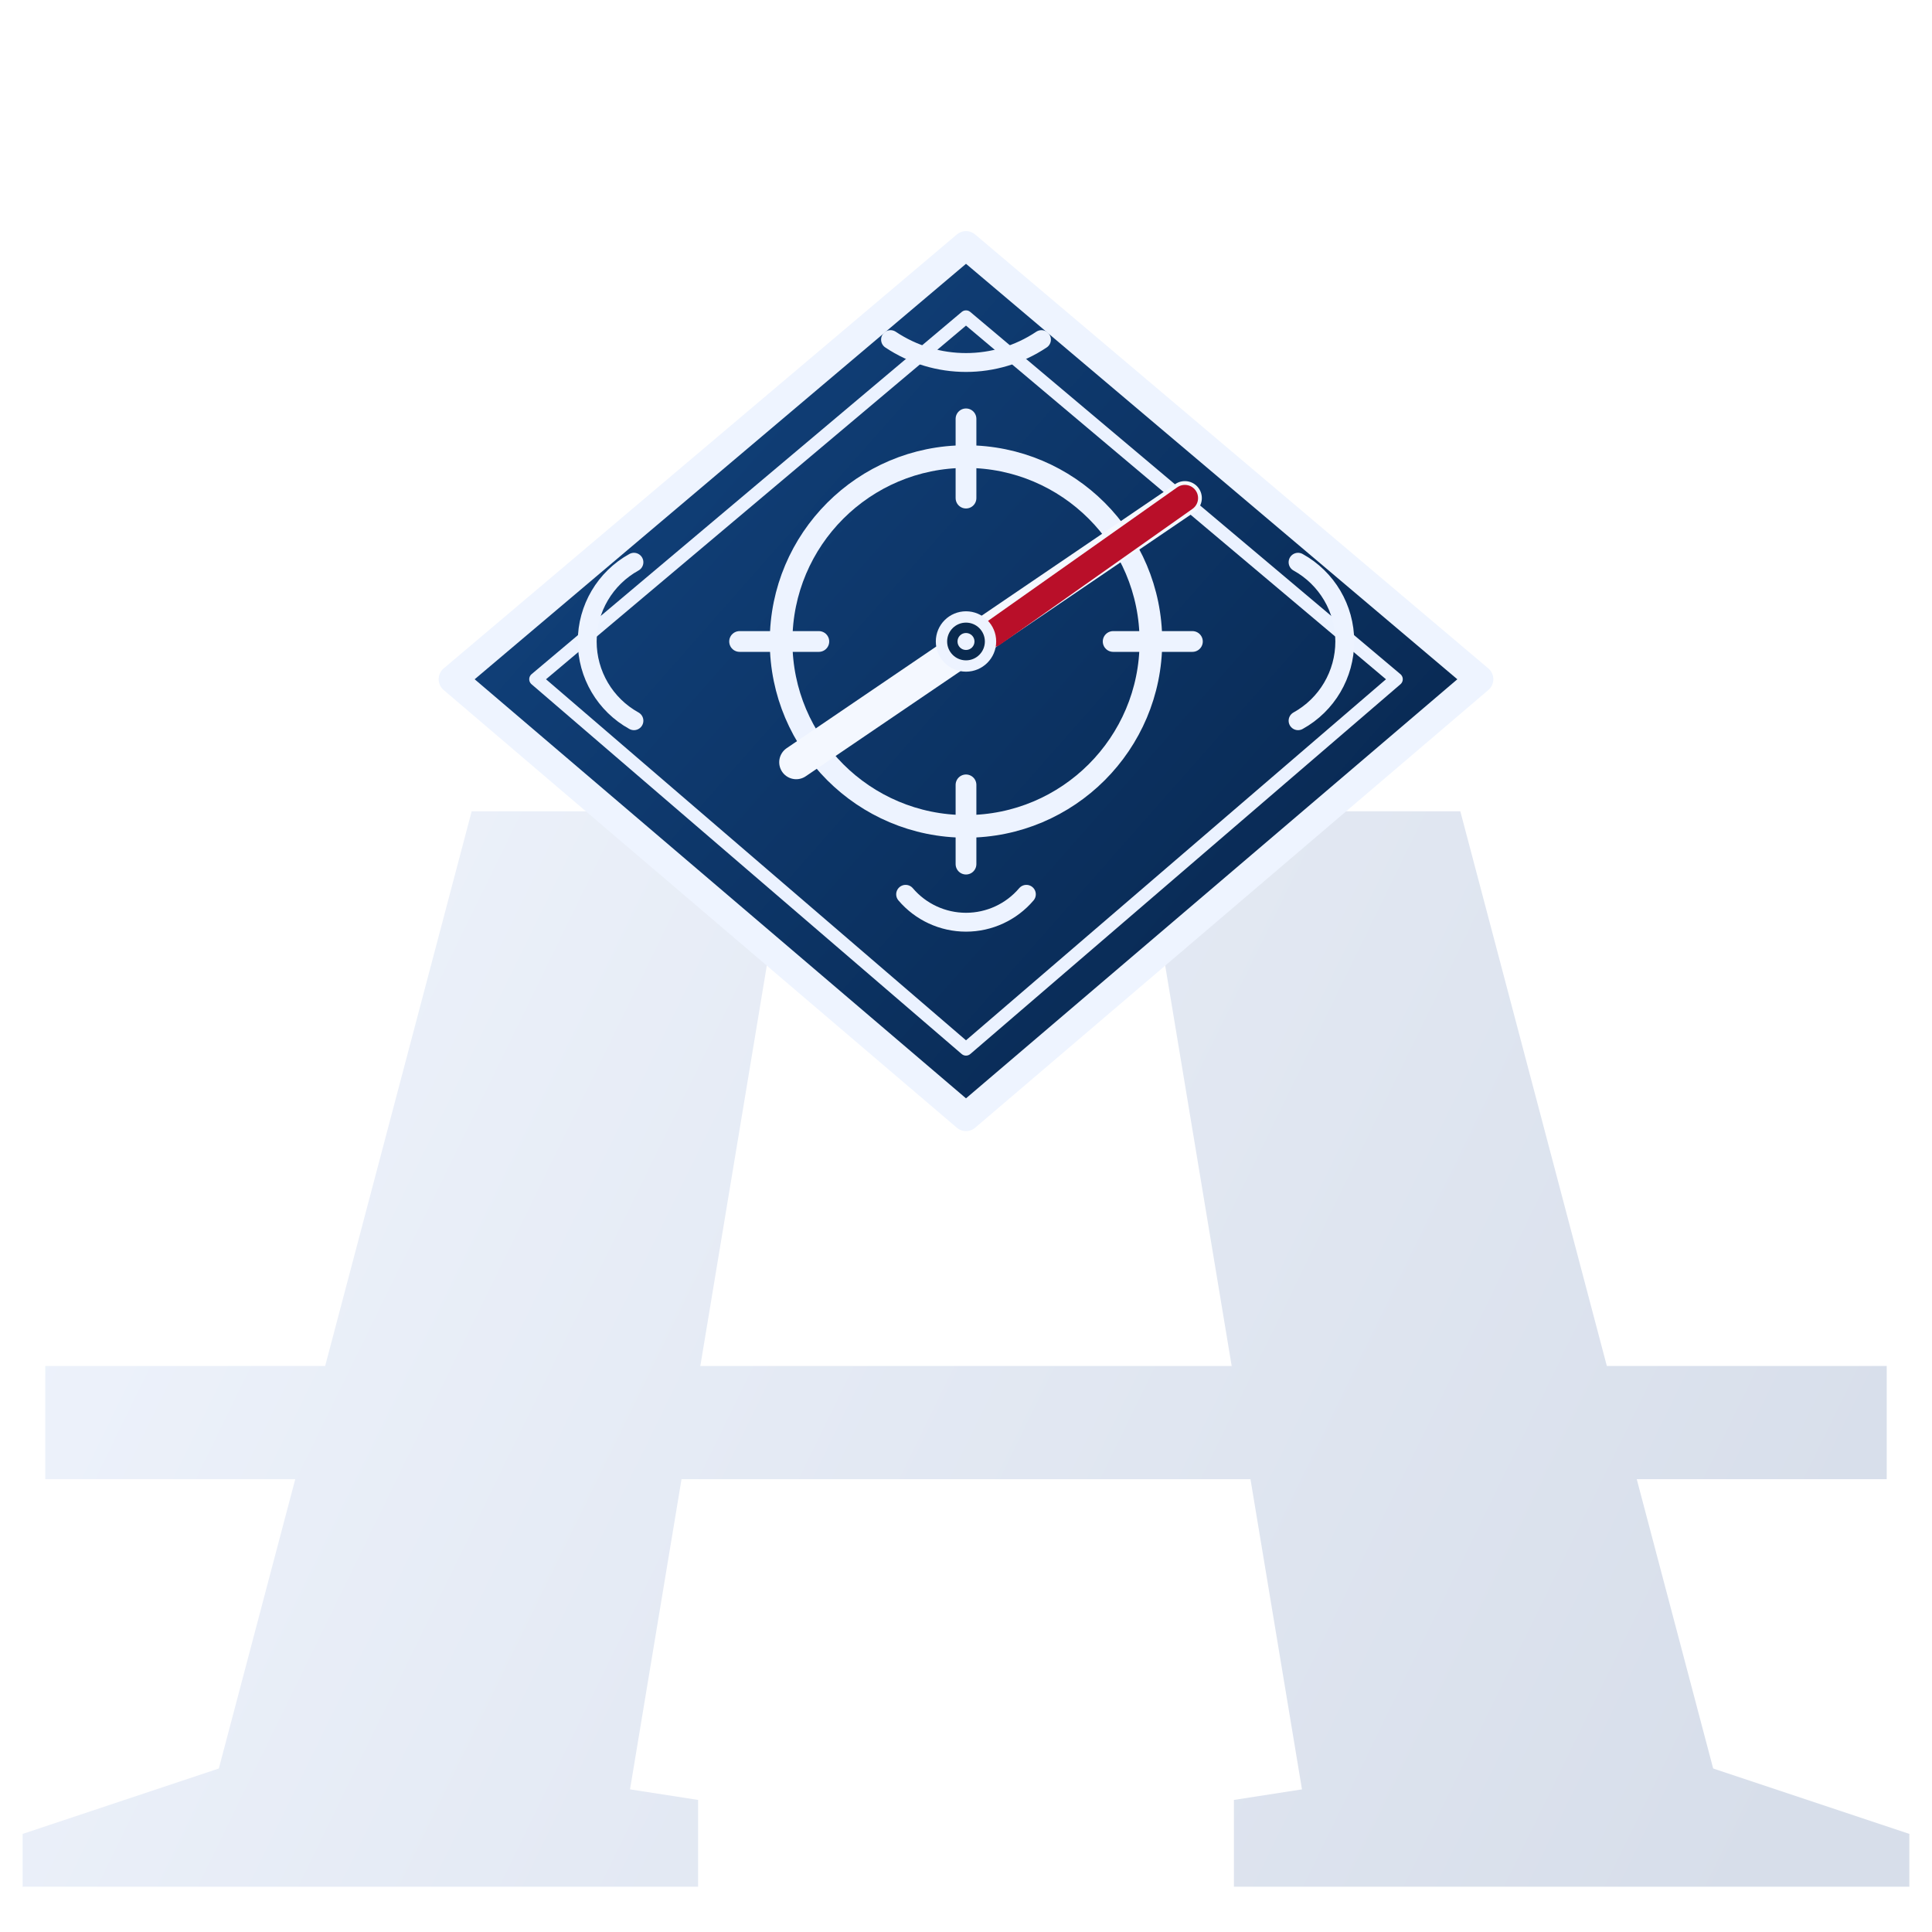
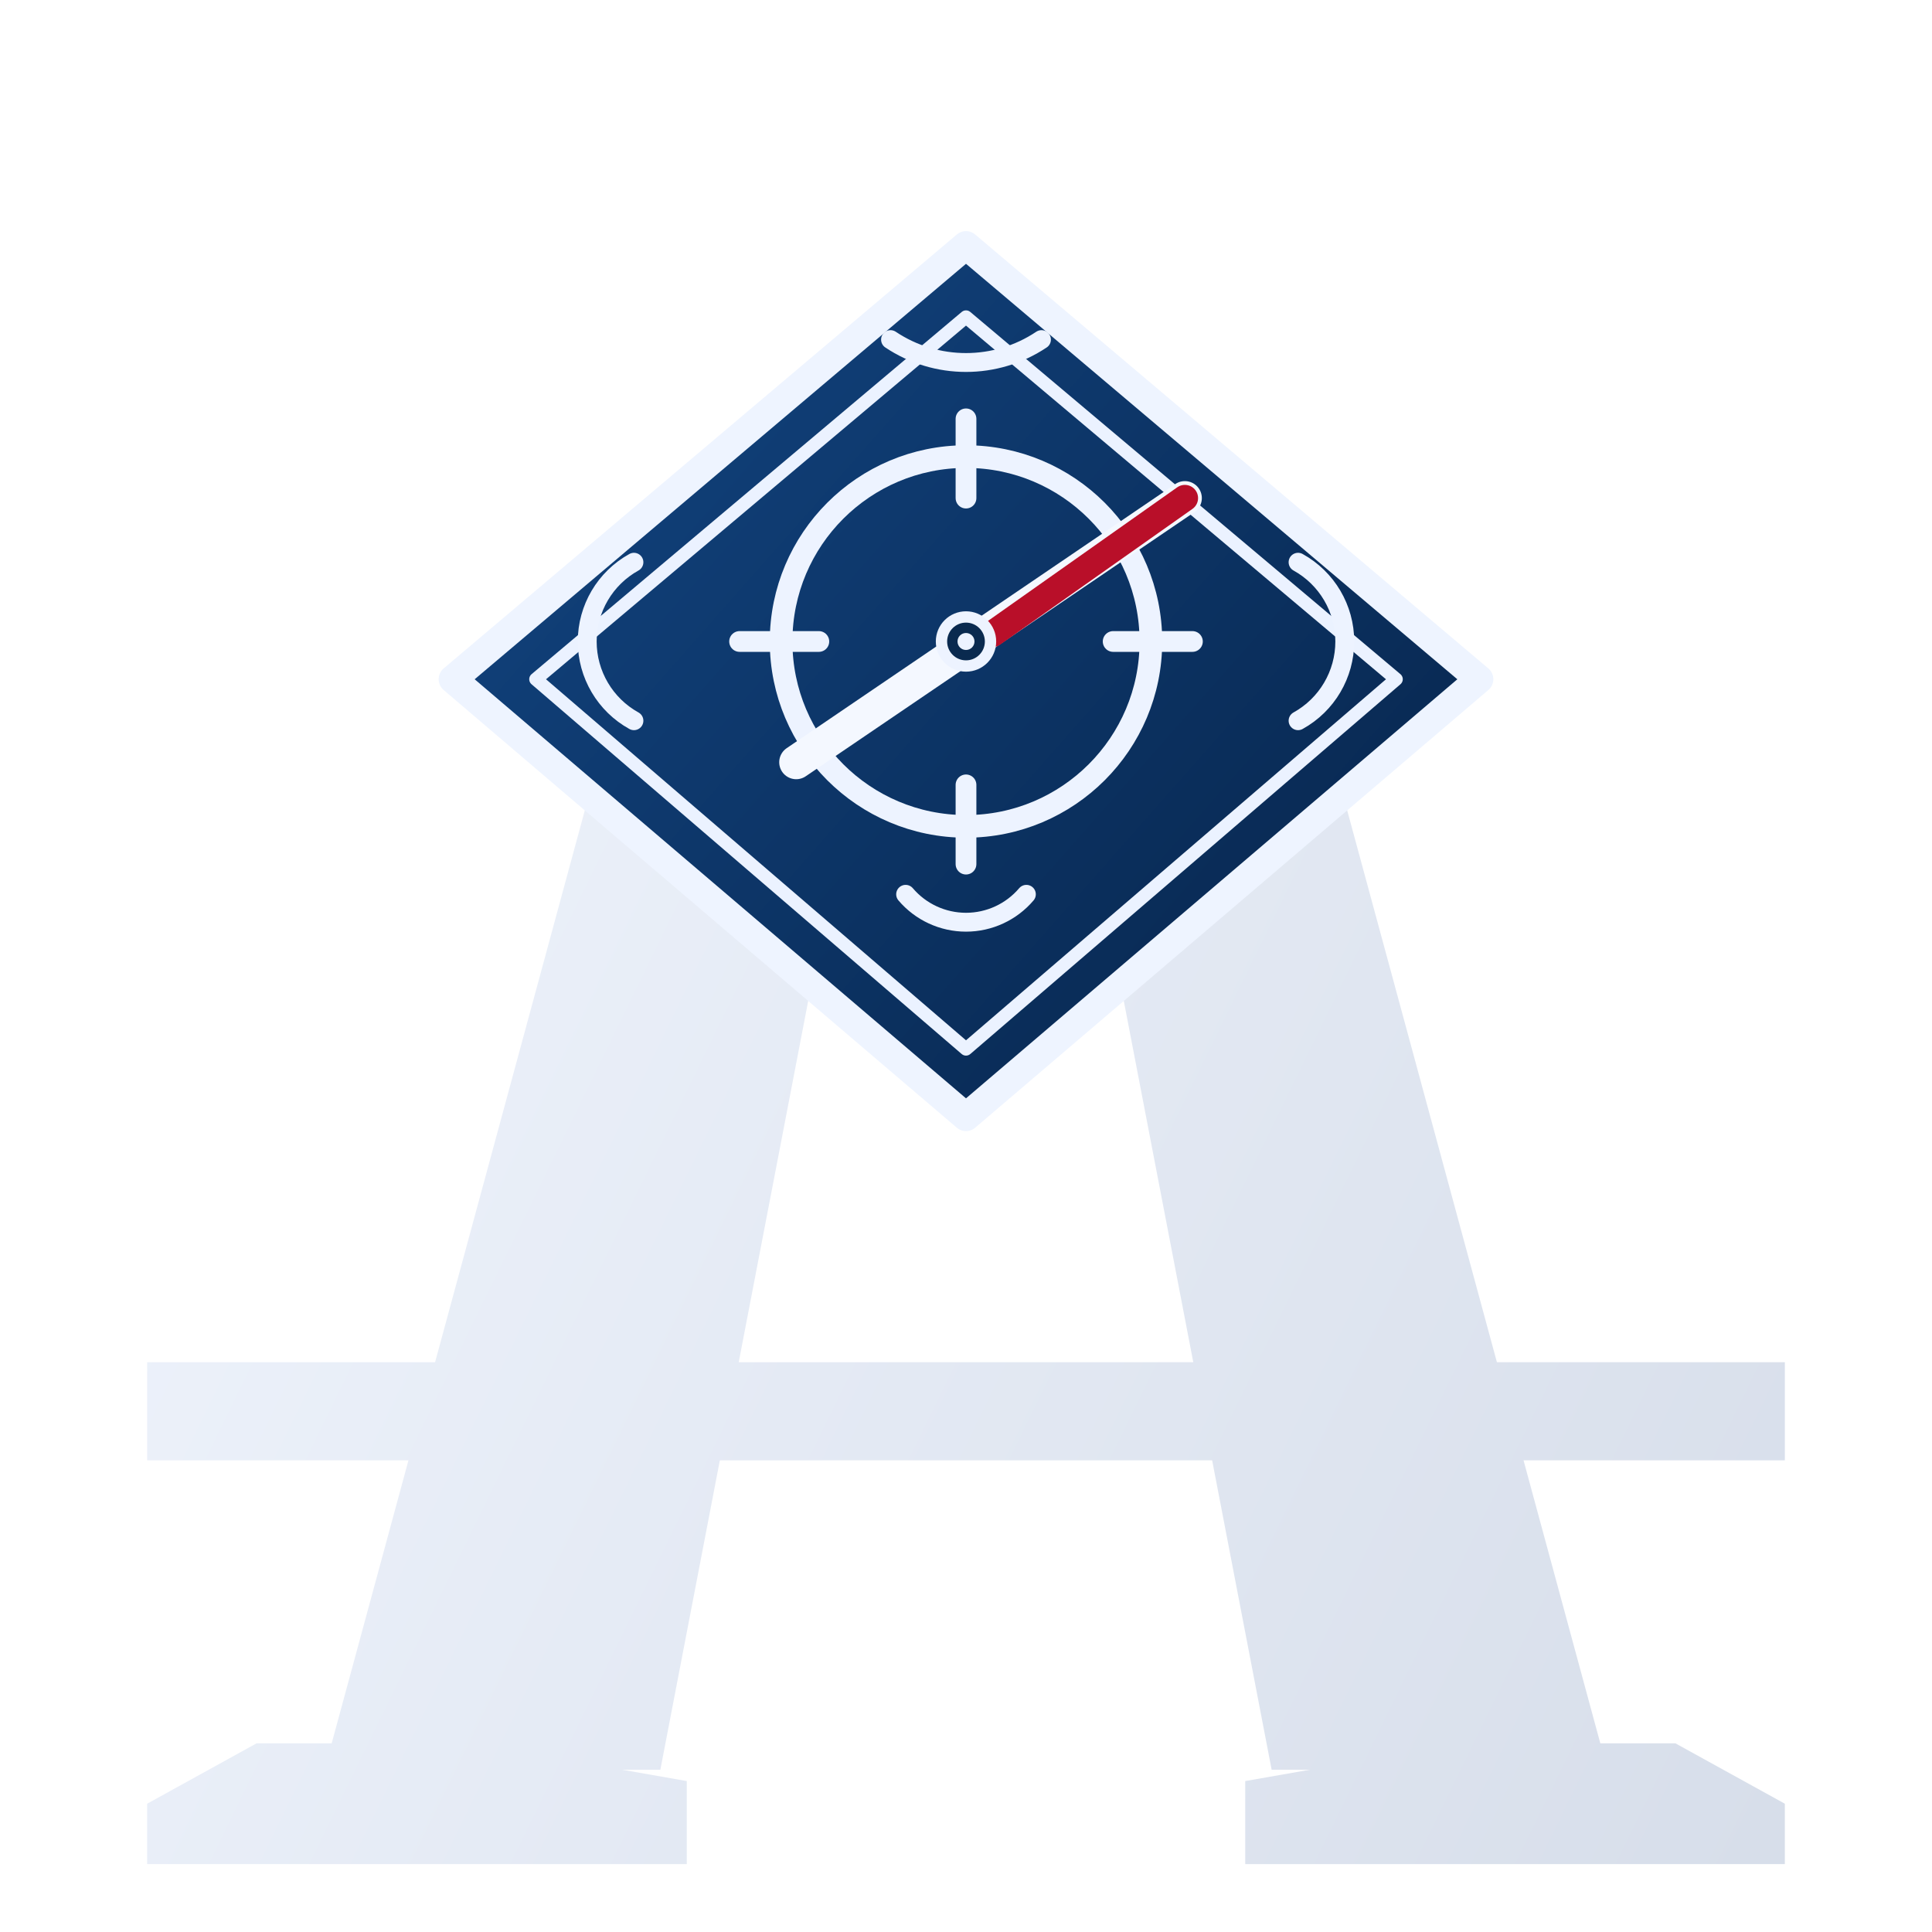
<svg xmlns="http://www.w3.org/2000/svg" width="1024" height="1024" viewBox="0 0 1024 1024" role="img" aria-labelledby="title desc">
  <defs>
    <linearGradient id="metal" x1="80" y1="560" x2="940" y2="980" gradientUnits="userSpaceOnUse">
      <stop offset="0" stop-color="#edf2fb" />
      <stop offset="1" stop-color="#d7deea" />
    </linearGradient>
    <linearGradient id="fieldBlue" x1="266" y1="136" x2="764" y2="576" gradientUnits="userSpaceOnUse">
      <stop offset="0" stop-color="#124582" />
      <stop offset="1" stop-color="#07244a" />
    </linearGradient>
  </defs>
  <g>
-     <path d="M250 430 L420 430 L332 960 L110 960 Z" fill="url(#metal)" />
-     <path d="M604 430 L774 430 L914 960 L692 960 Z" fill="url(#metal)" />
-     <rect x="24" y="724" width="976" height="60" fill="url(#metal)" />
-     <path d="M12 1000 L370 1000 L370 954 L254 936 L120 936 L12 972 Z" fill="url(#metal)" />
-     <path d="M654 954 L654 1000 L1012 1000 L1012 972 L904 936 L770 936 Z" fill="url(#metal)" />
+     <path d="M312 422 L430 522 L350 938 L172 938 Z" fill="url(#metal)" />
+     <path d="M594 522 L712 422 L852 938 L674 938 Z" fill="url(#metal)" />
+     <rect x="78" y="722" width="868" height="52" fill="url(#metal)" />
+     <path d="M78 988 L364 988 L364 944 L250 924 L136 924 L78 956 Z" fill="url(#metal)" />
+     <path d="M660 944 L660 988 L946 988 L946 956 L888 924 L774 924 Z" fill="url(#metal)" />
  </g>
  <g>
    <path d="M512 130 L784 360 L512 592 L240 360 Z" fill="url(#fieldBlue)" stroke="#eef4ff" stroke-width="15" stroke-linejoin="round" />
    <path d="M512 168 L740 360 L512 556 L284 360 Z" fill="none" stroke="#ebf2ff" stroke-width="7" stroke-linejoin="round" />
    <path d="M472 180 A72 72 0 0 0 552 180" fill="none" stroke="#edf3ff" stroke-width="10" stroke-linecap="round" />
    <path d="M336 298 A48 48 0 0 0 336 382" fill="none" stroke="#edf3ff" stroke-width="10" stroke-linecap="round" />
    <path d="M688 298 A48 48 0 0 1 688 382" fill="none" stroke="#edf3ff" stroke-width="10" stroke-linecap="round" />
    <path d="M480 474 A42 42 0 0 0 544 474" fill="none" stroke="#edf3ff" stroke-width="10" stroke-linecap="round" />
    <circle cx="512" cy="340" r="98" fill="none" stroke="#edf3ff" stroke-width="12" />
    <line x1="512" y1="222" x2="512" y2="264" stroke="#edf3ff" stroke-width="11" stroke-linecap="round" />
    <line x1="512" y1="416" x2="512" y2="458" stroke="#edf3ff" stroke-width="11" stroke-linecap="round" />
    <line x1="392" y1="340" x2="434" y2="340" stroke="#edf3ff" stroke-width="11" stroke-linecap="round" />
    <line x1="590" y1="340" x2="632" y2="340" stroke="#edf3ff" stroke-width="11" stroke-linecap="round" />
    <line x1="422" y1="404" x2="628" y2="264" stroke="#f4f8ff" stroke-width="18" stroke-linecap="round" />
    <line x1="526" y1="336" x2="628" y2="264" stroke="#b90f29" stroke-width="14" stroke-linecap="round" />
    <circle cx="512" cy="340" r="13" fill="#0a2a4f" stroke="#edf3ff" stroke-width="6" />
    <circle cx="512" cy="340" r="4.5" fill="#edf3ff" />
  </g>
</svg>
